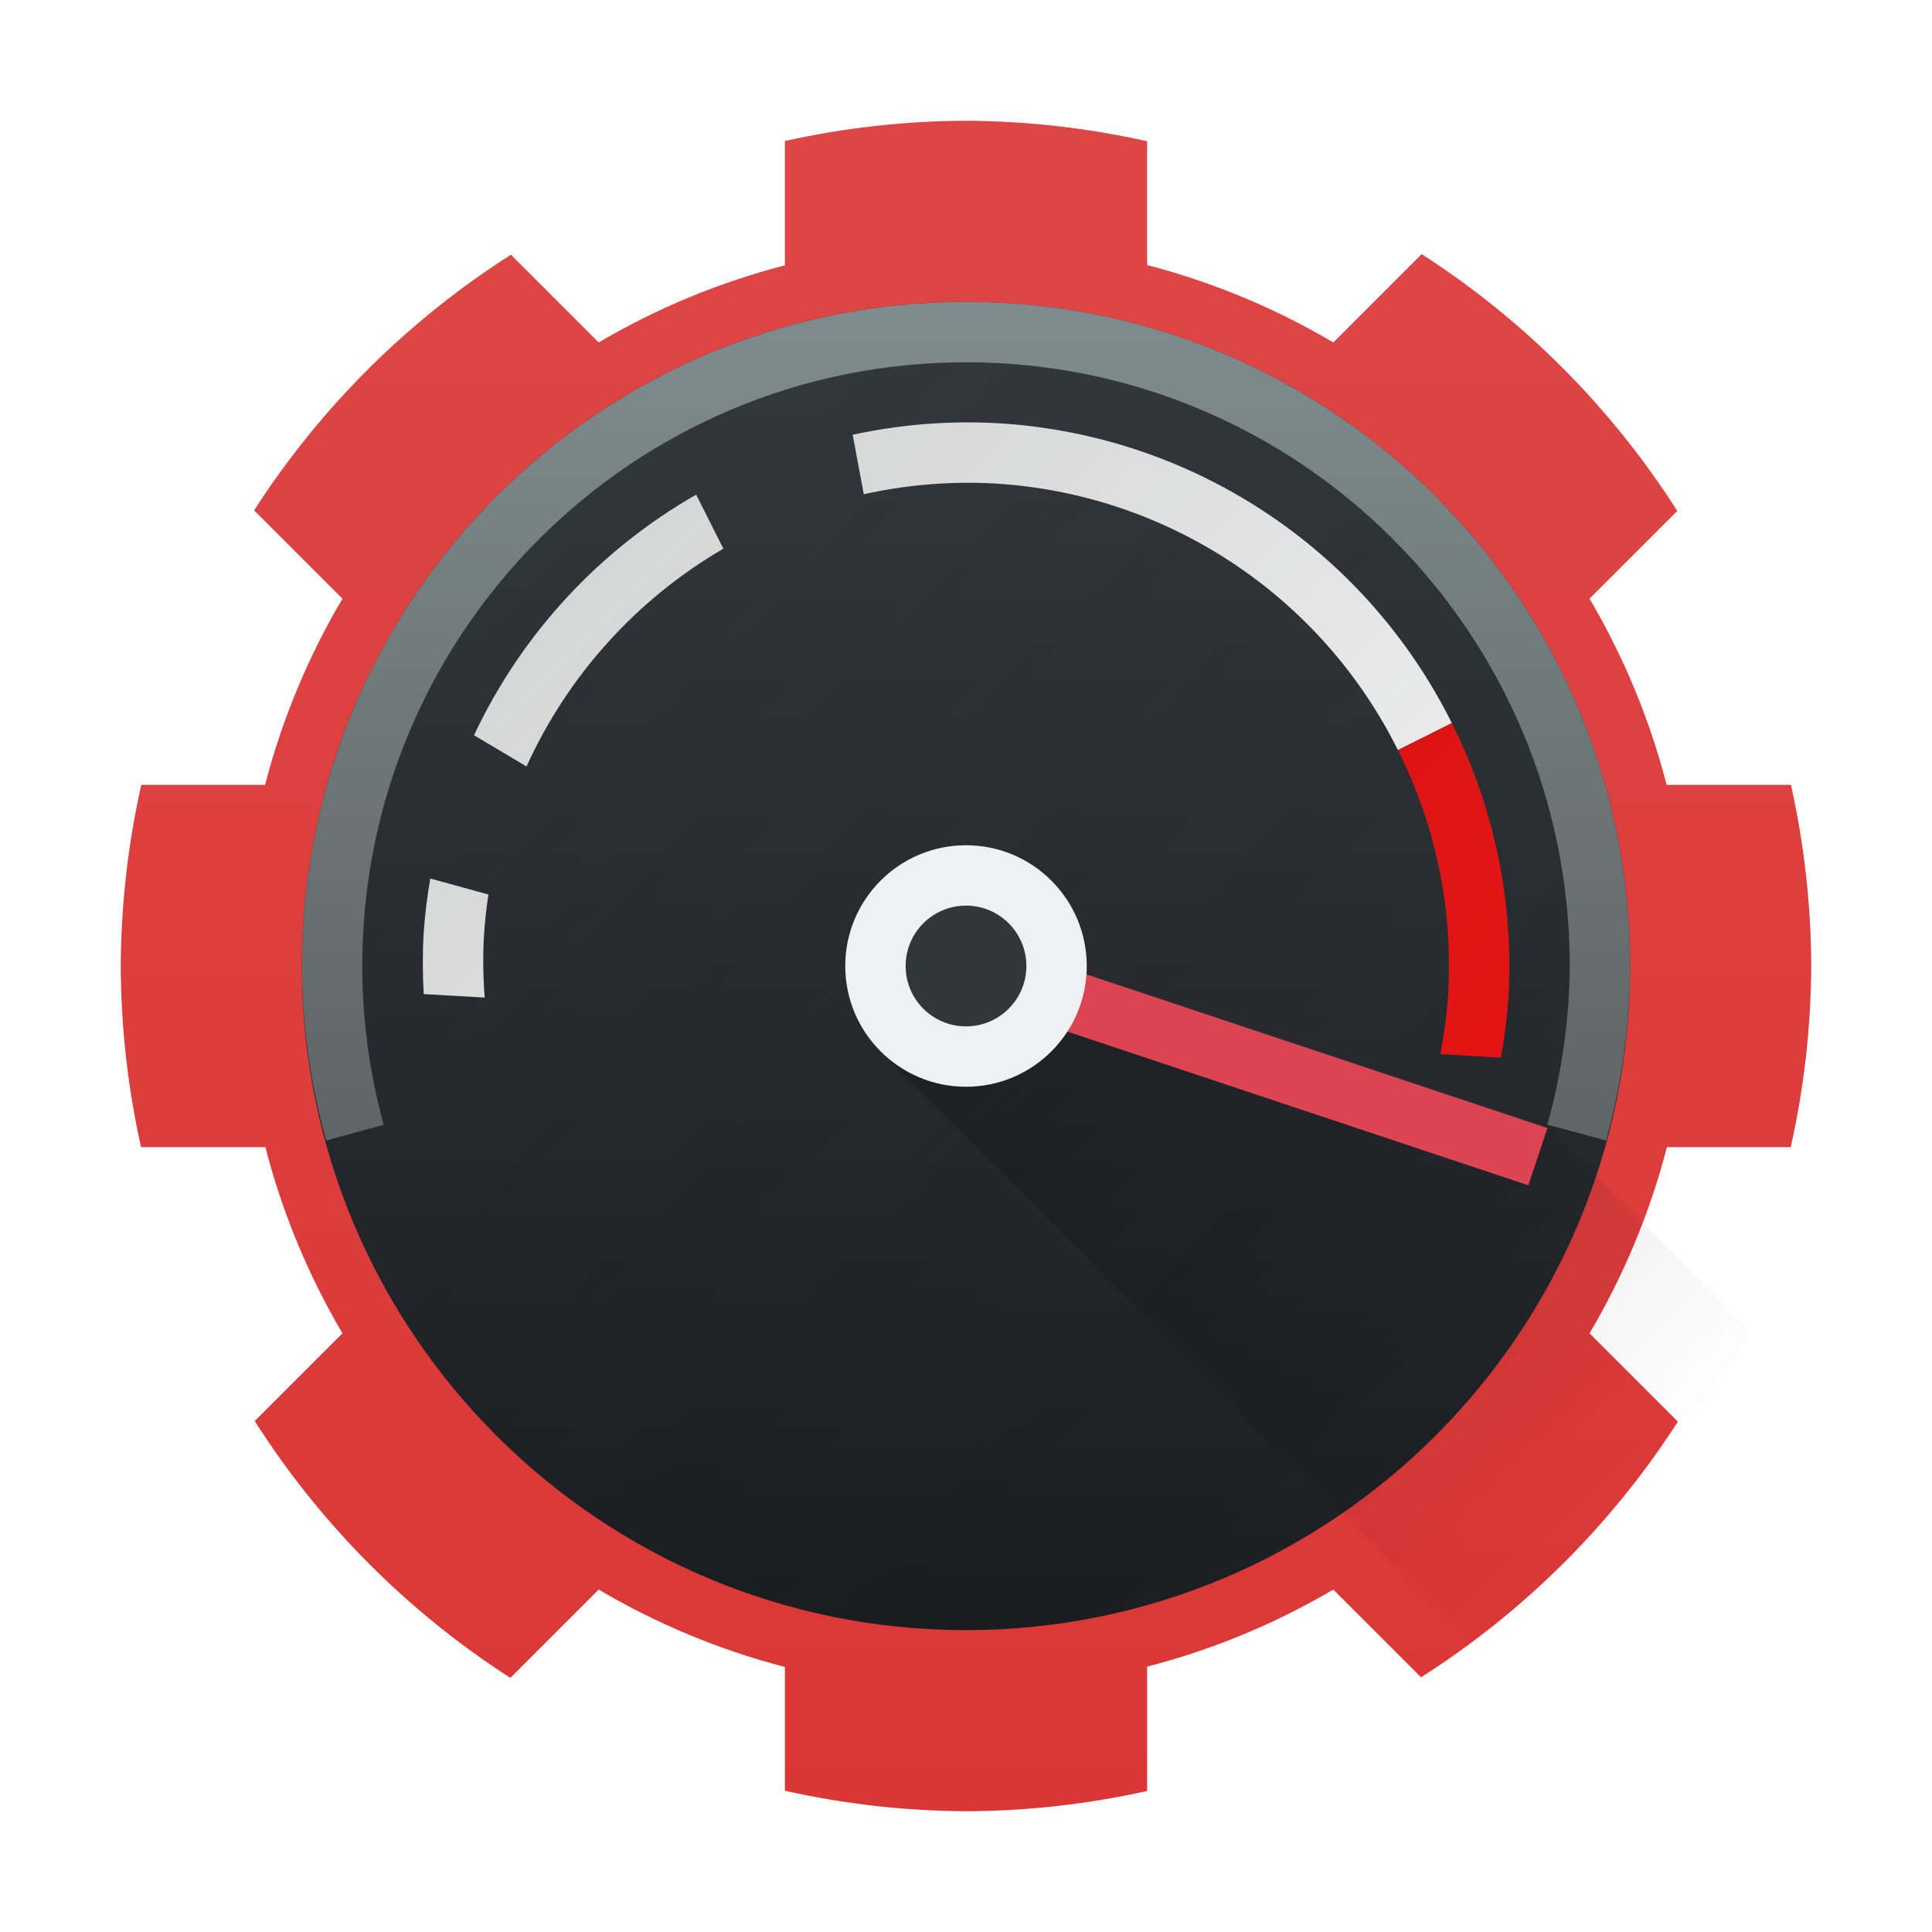
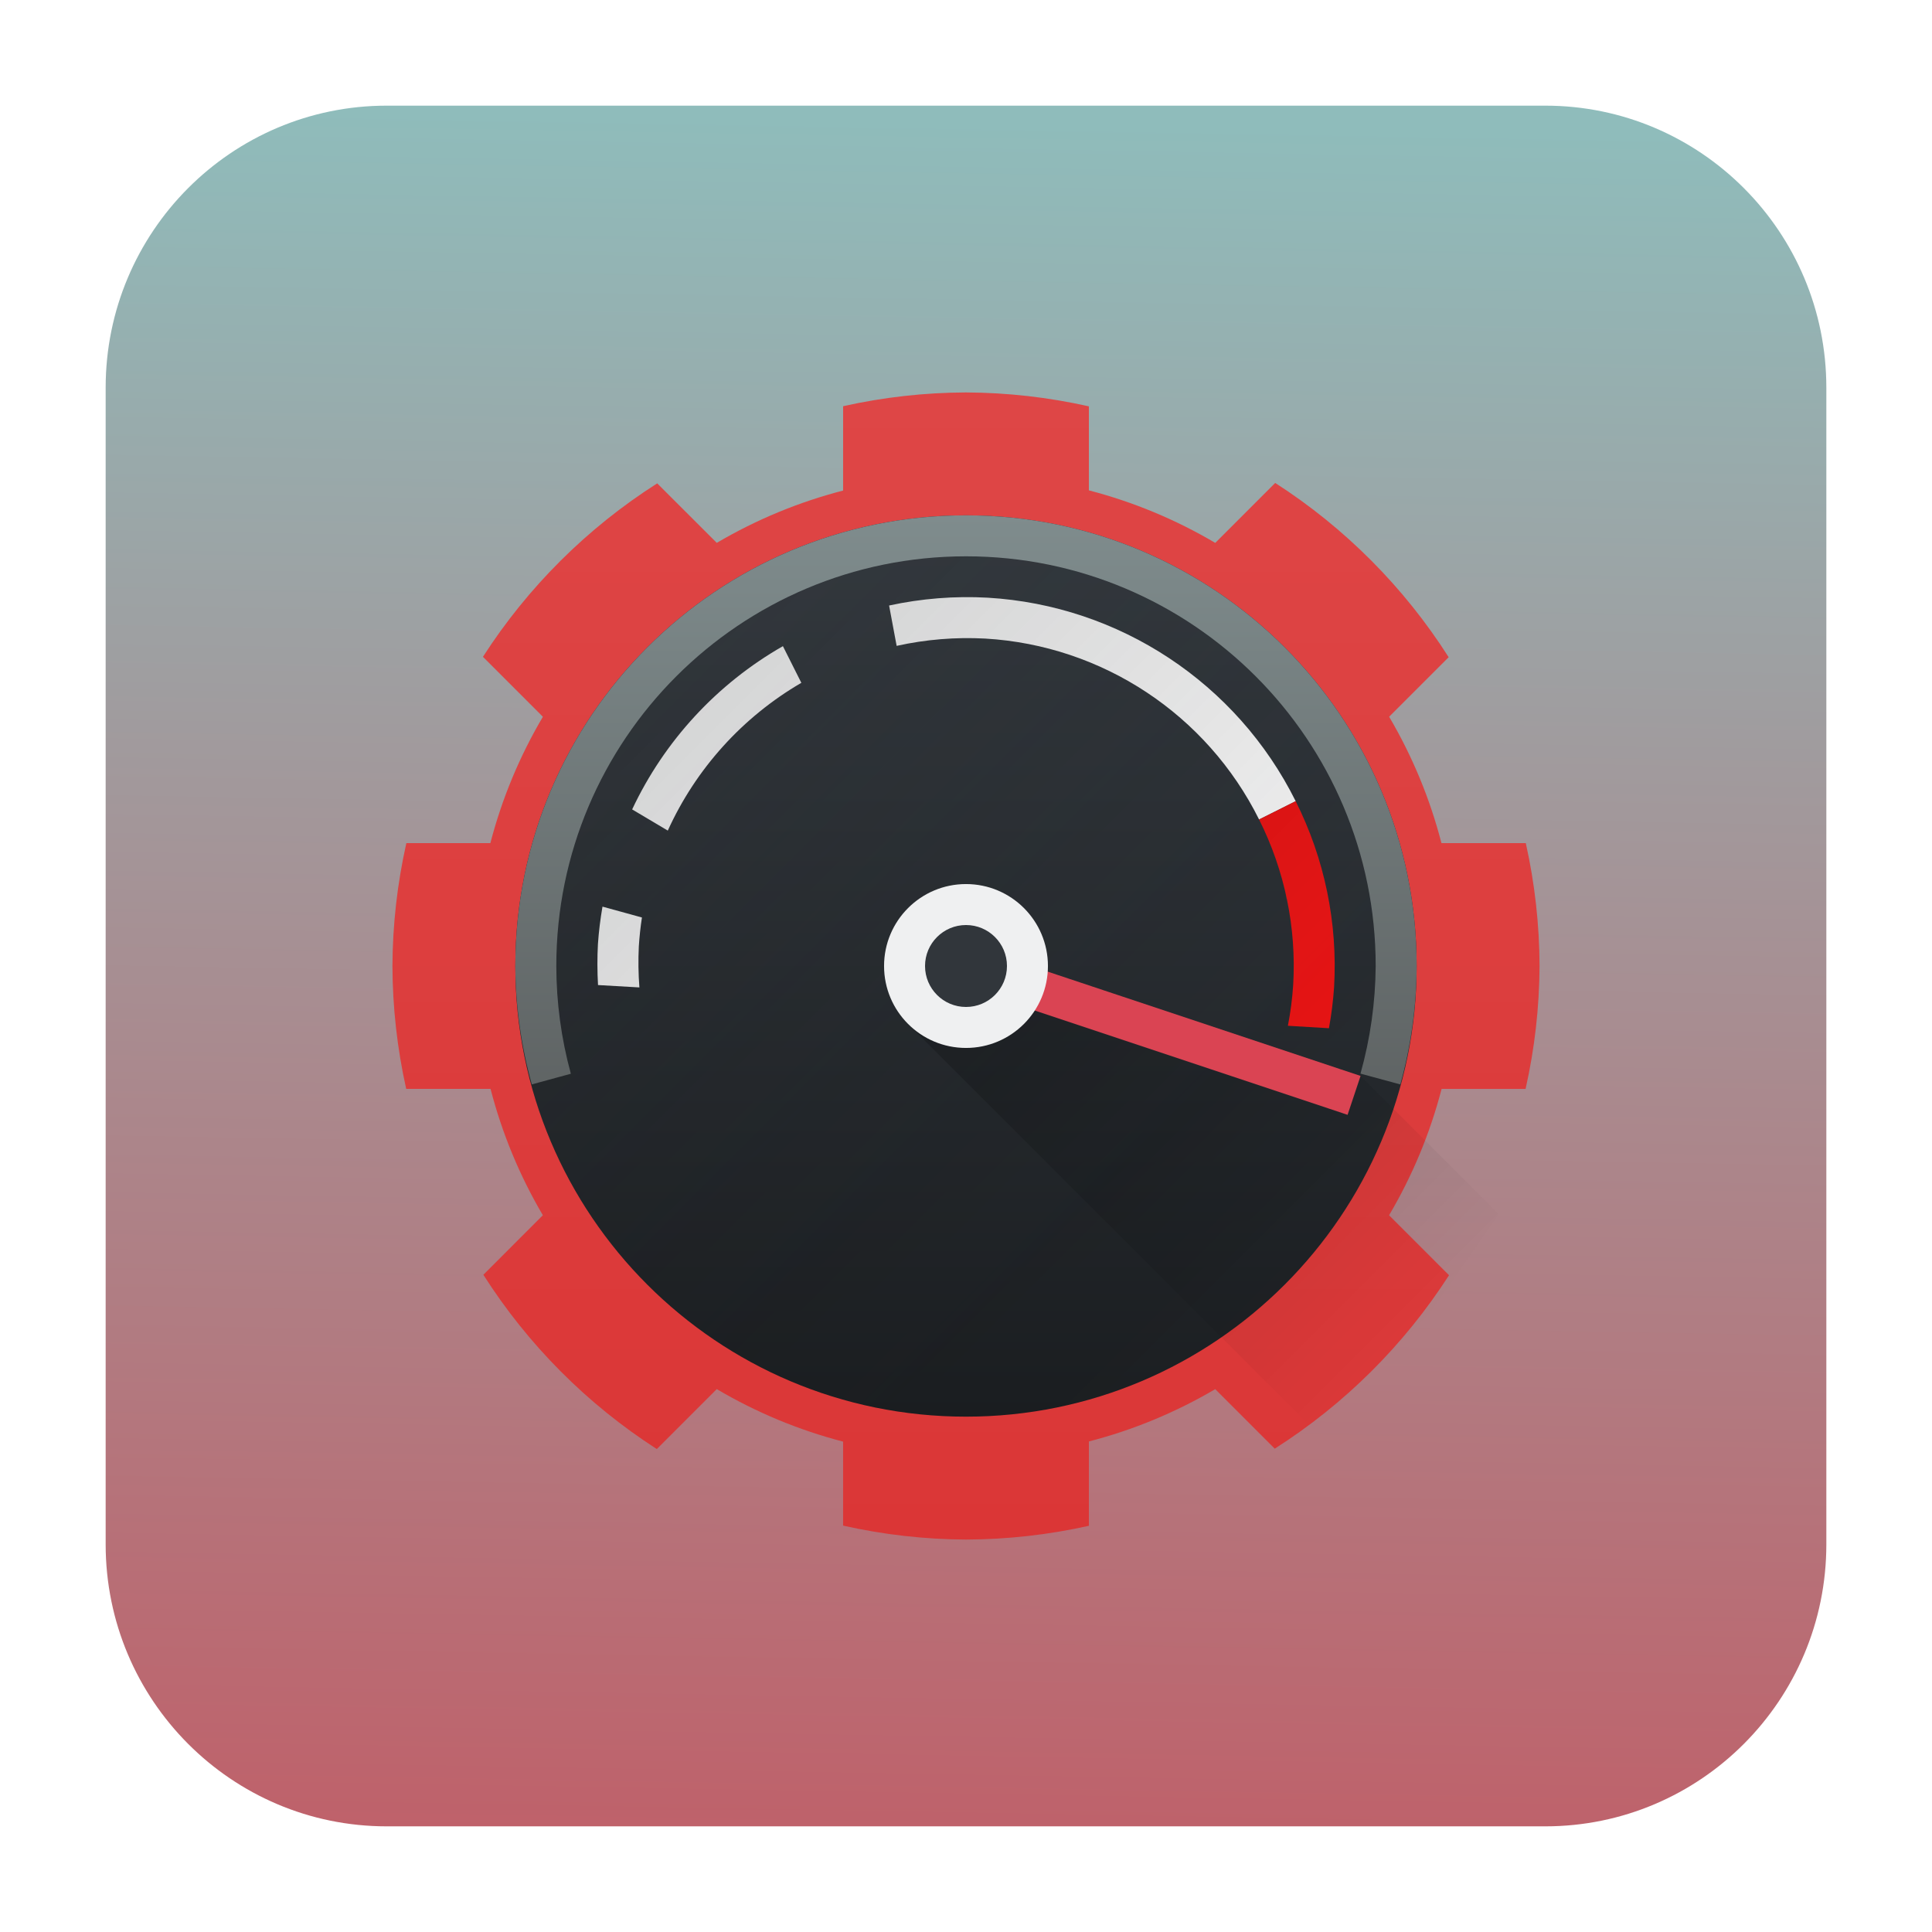
- <svg xmlns="http://www.w3.org/2000/svg" height="32" width="32">
-   <linearGradient id="a" gradientUnits="userSpaceOnUse" x1="16" x2="16" y1="30" y2="2">
-     <stop offset="0" stop-color="#db3636" />
-     <stop offset="1" stop-color="#de4646" />
+ <svg xmlns="http://www.w3.org/2000/svg" xmlns:xlink="http://www.w3.org/1999/xlink" height="64" width="64" version="1.1" id="svg19367">
+   <defs id="defs19371">
+     <linearGradient xlink:href="#linearGradient1051" id="linearGradient1053" x1="-98.535" y1="60.492" x2="-97.57" y2="5.492" gradientUnits="userSpaceOnUse" gradientTransform="matrix(1.036364,0,0,1.036364,135.1182,-1.692182)" />
+     <linearGradient id="linearGradient1051">
+       <stop style="stop-color:#bf616a;stop-opacity:1;" offset="0" id="stop1047" />
+       <stop style="stop-color:#8fbcbb;stop-opacity:1;" offset="1" id="stop1049" />
+     </linearGradient>
+     <linearGradient id="linearGradient19890" gradientUnits="userSpaceOnUse" x1="16" x2="16" y1="30" y2="2" gradientTransform="matrix(1.357143,0,0,1.357143,39.6009,-32.87675)">
+       <stop offset="0" stop-color="#db3636" id="stop19318-1" />
+       <stop offset="1" stop-color="#de4646" id="stop19320-1" />
+     </linearGradient>
+     <linearGradient id="b-5" gradientUnits="userSpaceOnUse" x1="-7.2" x2="-7.2" y1="-6" y2="-28">
+       <stop offset="0" stop-color="#1b1e21" id="stop19333-9" />
+       <stop offset="1" stop-color="#363c42" id="stop19335-8" />
+     </linearGradient>
+     <linearGradient id="c-4" gradientUnits="userSpaceOnUse" x1="-4.2" x2="11.8" y1="-25" y2="-9">
+       <stop offset="0" stop-color="#292c2f" id="stop19328-8" />
+       <stop offset="1" stop-opacity="0" id="stop19330-1" />
+     </linearGradient>
+     <linearGradient id="d-0" gradientUnits="userSpaceOnUse" x1="3.8" x2="13.8" y1="-17" y2="-7">
+       <stop offset="0" id="stop19338-3" />
+       <stop offset="1" stop-opacity="0" id="stop19340-0" />
+     </linearGradient>
+     <linearGradient id="e-4" gradientUnits="userSpaceOnUse" x1="3.8" x2="3.8" y1="-6" y2="-28">
+       <stop offset="0" stop-color="#4d4d4d" id="stop19323-4" />
+       <stop offset="1" stop-color="#7f8c8d" id="stop19325-4" />
+     </linearGradient>
+     <linearGradient xlink:href="#a" id="linearGradient19917" gradientUnits="userSpaceOnUse" gradientTransform="matrix(1.357143,0,0,1.357143,10.28572,10.28571)" x1="16" y1="30" x2="16" y2="2" />
+   </defs>
+   <linearGradient id="a" gradientUnits="userSpaceOnUse" x1="16" x2="16" y1="30" y2="2" gradientTransform="matrix(1.357143,0,0,1.357143,39.6009,-32.87675)">
+     <stop offset="0" stop-color="#db3636" id="stop19318" />
+     <stop offset="1" stop-color="#de4646" id="stop19320" />
  </linearGradient>
  <linearGradient id="e" gradientUnits="userSpaceOnUse" x1="3.8" x2="3.8" y1="-6" y2="-28">
-     <stop offset="0" stop-color="#4d4d4d" />
-     <stop offset="1" stop-color="#7f8c8d" />
+     <stop offset="0" stop-color="#4d4d4d" id="stop19323" />
+     <stop offset="1" stop-color="#7f8c8d" id="stop19325" />
  </linearGradient>
  <linearGradient id="c" gradientUnits="userSpaceOnUse" x1="-4.2" x2="11.8" y1="-25" y2="-9">
-     <stop offset="0" stop-color="#292c2f" />
-     <stop offset="1" stop-opacity="0" />
+     <stop offset="0" stop-color="#292c2f" id="stop19328" />
+     <stop offset="1" stop-opacity="0" id="stop19330" />
  </linearGradient>
  <linearGradient id="b" gradientUnits="userSpaceOnUse" x1="-7.2" x2="-7.2" y1="-6" y2="-28">
-     <stop offset="0" stop-color="#1b1e21" />
-     <stop offset="1" stop-color="#363c42" />
+     <stop offset="0" stop-color="#1b1e21" id="stop19333" />
+     <stop offset="1" stop-color="#363c42" id="stop19335" />
  </linearGradient>
  <linearGradient id="d" gradientUnits="userSpaceOnUse" x1="3.8" x2="13.8" y1="-17" y2="-7">
-     <stop offset="0" />
-     <stop offset="1" stop-opacity="0" />
+     <stop offset="0" id="stop19338" />
+     <stop offset="1" stop-opacity="0" id="stop19340" />
  </linearGradient>
-   <path d="M16 2a14 14 0 0 0-3 .336v2.059a12 12 0 0 0-3.084 1.277L8.463 4.219a14 14 0 0 0-4.254 4.234l1.463 1.463A12 12 0 0 0 4.39 13H2.34A14 14 0 0 0 2 16a14 14 0 0 0 .336 3h2.059a12 12 0 0 0 1.277 3.084l-1.453 1.453a14 14 0 0 0 4.234 4.254l1.463-1.463A12 12 0 0 0 13 27.61v2.05a14 14 0 0 0 3 .34 14 14 0 0 0 3-.336v-2.059a12 12 0 0 0 3.084-1.277l1.453 1.453a14 14 0 0 0 4.254-4.234l-1.463-1.463A12 12 0 0 0 27.61 19h2.05a14 14 0 0 0 .34-3 14 14 0 0 0-.336-3h-2.059a12 12 0 0 0-1.277-3.084l1.453-1.453a14 14 0 0 0-4.234-4.254l-1.463 1.463A12 12 0 0 0 19 4.39V2.34A14 14 0 0 0 16 2zm7.547 2.209a14 14 0 0 0-4.506-1.857 14 14 0 0 1 4.506 1.857zM29.664 13a14 14 0 0 0-1.838-4.46A14 14 0 0 1 29.664 13zm-1.873 10.547a14 14 0 0 0 1.857-4.506 14 14 0 0 1-1.857 4.506zM19 29.664a14 14 0 0 0 4.46-1.838A14 14 0 0 1 19 29.664zM8.453 27.791a14 14 0 0 0 4.506 1.857 14 14 0 0 1-4.506-1.857zM2.336 19a14 14 0 0 0 1.838 4.46A14 14 0 0 1 2.336 19zM4.209 8.453a14 14 0 0 0-1.857 4.506 14 14 0 0 1 1.857-4.506zM13 2.336a14 14 0 0 0-4.46 1.838A14 14 0 0 1 13 2.336z" fill="url(#a)" />
-   <g transform="translate(12.2 33)">
-     <path d="M14.8-17a11 11 0 0 1-11 11 11 11 0 0 1-11-11 11 11 0 0 1 11-11 11 11 0 0 1 11 11z" fill="url(#b)" />
-     <path d="M4.331-25.99a8.986 8.986 0 0 0-2.408.191l.184.985a8.009 8.009 0 0 1 2.166-.178 7.99 7.99 0 0 1 6.681 4.416l.893-.447A8.988 8.988 0 0 0 4.33-25.99zm-5 1.183a9 9 0 0 0-3.68 3.985l.87.517a8.002 8.002 0 0 1 3.26-3.607zm12.278 6.084c.014.066.026.133.039.2-.013-.067-.025-.134-.04-.2zm-16.682.274c-.052.301-.09.607-.111.912-.018.334-.017.668.002 1.002l1.01.058a7.976 7.976 0 0 1-.014-1.002 7.99 7.99 0 0 1 .076-.705zm16.83.685c.008.083.016.165.022.248-.006-.083-.014-.165-.022-.248z" fill="#fcfcfc" />
-     <path d="M11.847-21.023l-.893.447a7.951 7.951 0 0 1 .832 4.04 7.895 7.895 0 0 1-.129.995l1.002.06c.06-.328.102-.66.125-.994a8.953 8.953 0 0 0-.937-4.548z" fill="#ed1515" />
-     <path d="M14.8-17a11 11 0 0 1-11 11 11 11 0 0 1-11-11 11 11 0 0 1 11-11 11 11 0 0 1 11 11z" fill="url(#c)" opacity=".2" />
-     <path d="M5.895-16.642a1.541 1.541 0 0 1-.018.098c.007-.032.012-.065.018-.098z" fill="#fcbcbe" />
-     <path d="M2.386-15.586L12.8-5.172l4-5.775-3.37-3.37L4.8-17z" fill="url(#d)" opacity=".2" />
-     <path d="M4.779-17.201A1 1 0 0 1 4.8-17a1 1 0 0 1-.338.748l8.18 2.727.472.158.317-.95-.475-.158z" fill="#da4453" />
-     <circle cx="3.8" cy="-17" fill="#eff0f1" r="2" />
-     <path d="M4.8-17a1 1 0 0 1-1 1 1 1 0 0 1-1-1 1 1 0 0 1 1-1 1 1 0 0 1 1 1z" fill="#31363b" />
-     <path d="M3.8-28a11 11 0 0 0-11 11 11 11 0 0 0 .402 2.89l.953-.26A10 10 0 0 1-6.2-17a10 10 0 0 1 10-10 10 10 0 0 1 10 10 10 10 0 0 1-.371 2.627l.973.264A11 11 0 0 0 14.8-17a11 11 0 0 0-11-11z" fill="url(#e)" />
+   <rect ry="9.343" y="3.5" x="3.5" height="57" width="57" id="rect1045" style="fill:url(#linearGradient1053);fill-opacity:1;stroke-width:2.844;stroke-linecap:round" rx="9.312" />
+   <path d="m 32,13 a 19,19 0 0 0 -4.071,0.456 v 2.794 a 16.286,16.286 0 0 0 -4.185,1.733 L 21.771,16.012 a 19,19 0 0 0 -5.773,5.746 l 1.986,1.986 a 16.286,16.286 0 0 0 -1.74,4.185 H 13.461 A 19,19 0 0 0 13,32 a 19,19 0 0 0 0.456,4.071 h 2.794 a 16.286,16.286 0 0 0 1.733,4.185 L 16.012,42.229 a 19,19 0 0 0 5.746,5.773 l 1.986,-1.986 a 16.286,16.286 0 0 0 4.185,1.74 v 2.782 A 19,19 0 0 0 32,51 19,19 0 0 0 36.071,50.544 v -2.794 a 16.286,16.286 0 0 0 4.185,-1.733 l 1.972,1.972 a 19,19 0 0 0 5.773,-5.746 l -1.986,-1.986 a 16.286,16.286 0 0 0 1.74,-4.185 h 2.782 A 19,19 0 0 0 51,32 19,19 0 0 0 50.544,27.929 H 47.75 A 16.286,16.286 0 0 0 46.017,23.743 L 47.989,21.771 a 19,19 0 0 0 -5.746,-5.773 l -1.986,1.986 A 16.286,16.286 0 0 0 36.071,16.244 V 13.461 A 19,19 0 0 0 32,13 Z m 10.242,2.998 a 19,19 0 0 0 -6.115,-2.52 19,19 0 0 1 6.115,2.52 z M 50.544,27.929 A 19,19 0 0 0 48.05,21.876 19,19 0 0 1 50.544,27.929 Z m -2.542,14.314 a 19,19 0 0 0 2.52,-6.115 19,19 0 0 1 -2.52,6.115 z M 36.071,50.544 A 19,19 0 0 0 42.124,48.05 19,19 0 0 1 36.071,50.544 Z M 21.758,48.002 a 19,19 0 0 0 6.115,2.52 19,19 0 0 1 -6.115,-2.52 z M 13.456,36.071 A 19,19 0 0 0 15.95,42.124 19,19 0 0 1 13.456,36.071 Z m 2.542,-14.314 a 19,19 0 0 0 -2.52,6.115 19,19 0 0 1 2.52,-6.115 z M 27.929,13.456 A 19,19 0 0 0 21.876,15.95 19,19 0 0 1 27.929,13.456 Z" fill="url(#a)" id="path19343-4" style="fill:url(#linearGradient19917);stroke-width:1.357" />
+   <g transform="matrix(1.357143,0,0,1.357143,26.84286,55.07143)" id="g19365-7">
+     <path d="m 14.8,-17 a 11,11 0 0 1 -11,11 11,11 0 0 1 -11,-11 11,11 0 0 1 11,-11 11,11 0 0 1 11,11 z" fill="url(#b)" id="path19345-6" style="fill:url(#b-5)" />
+     <path d="m 4.331,-25.99 a 8.986,8.986 0 0 0 -2.408,0.191 l 0.184,0.985 a 8.009,8.009 0 0 1 2.166,-0.178 7.99,7.99 0 0 1 6.681,4.416 l 0.893,-0.447 A 8.988,8.988 0 0 0 4.33,-25.99 Z m -5,1.183 a 9,9 0 0 0 -3.68,3.985 l 0.87,0.517 a 8.002,8.002 0 0 1 3.26,-3.607 z m 12.278,6.084 c 0.014,0.066 0.026,0.133 0.039,0.2 -0.013,-0.067 -0.025,-0.134 -0.04,-0.2 z m -16.682,0.274 c -0.052,0.301 -0.09,0.607 -0.111,0.912 -0.018,0.334 -0.017,0.668 0.002,1.002 l 1.01,0.058 a 7.976,7.976 0 0 1 -0.014,-1.002 7.99,7.99 0 0 1 0.076,-0.705 z m 16.83,0.685 c 0.008,0.083 0.016,0.165 0.022,0.248 -0.006,-0.083 -0.014,-0.165 -0.022,-0.248 z" fill="#fcfcfc" id="path19347-3" />
+     <path d="m 11.847,-21.023 -0.893,0.447 a 7.951,7.951 0 0 1 0.832,4.04 7.895,7.895 0 0 1 -0.129,0.995 l 1.002,0.06 c 0.06,-0.328 0.102,-0.66 0.125,-0.994 a 8.953,8.953 0 0 0 -0.937,-4.548 z" fill="#ed1515" id="path19349-1" />
+     <path d="m 14.8,-17 a 11,11 0 0 1 -11,11 11,11 0 0 1 -11,-11 11,11 0 0 1 11,-11 11,11 0 0 1 11,11 z" fill="url(#c)" opacity="0.2" id="path19351-7" style="fill:url(#c-4)" />
+     <path d="m 5.895,-16.642 a 1.541,1.541 0 0 1 -0.018,0.098 c 0.007,-0.032 0.012,-0.065 0.018,-0.098 z" fill="#fcbcbe" id="path19353-5" />
+     <path d="m 2.386,-15.586 10.414,10.414 4,-5.775 -3.37,-3.37 L 4.8,-17 Z" fill="url(#d)" opacity="0.2" id="path19355-9" style="fill:url(#d-0)" />
+     <path d="M 4.779,-17.201 A 1,1 0 0 1 4.8,-17 1,1 0 0 1 4.462,-16.252 l 8.18,2.727 0.472,0.158 0.317,-0.95 -0.475,-0.158 z" fill="#da4453" id="path19357-6" />
+     <circle cx="3.8" cy="-17" fill="#eff0f1" r="2" id="circle19359-2" />
+     <path d="m 4.8,-17 a 1,1 0 0 1 -1,1 1,1 0 0 1 -1,-1 1,1 0 0 1 1,-1 1,1 0 0 1 1,1 z" fill="#31363b" id="path19361-1" />
+     <path d="m 3.8,-28 a 11,11 0 0 0 -11,11 11,11 0 0 0 0.402,2.89 l 0.953,-0.26 A 10,10 0 0 1 -6.2,-17 a 10,10 0 0 1 10,-10 10,10 0 0 1 10,10 10,10 0 0 1 -0.371,2.627 l 0.973,0.264 A 11,11 0 0 0 14.8,-17 11,11 0 0 0 3.8,-28 Z" fill="url(#e)" id="path19363-7" style="fill:url(#e-4)" />
  </g>
</svg>
